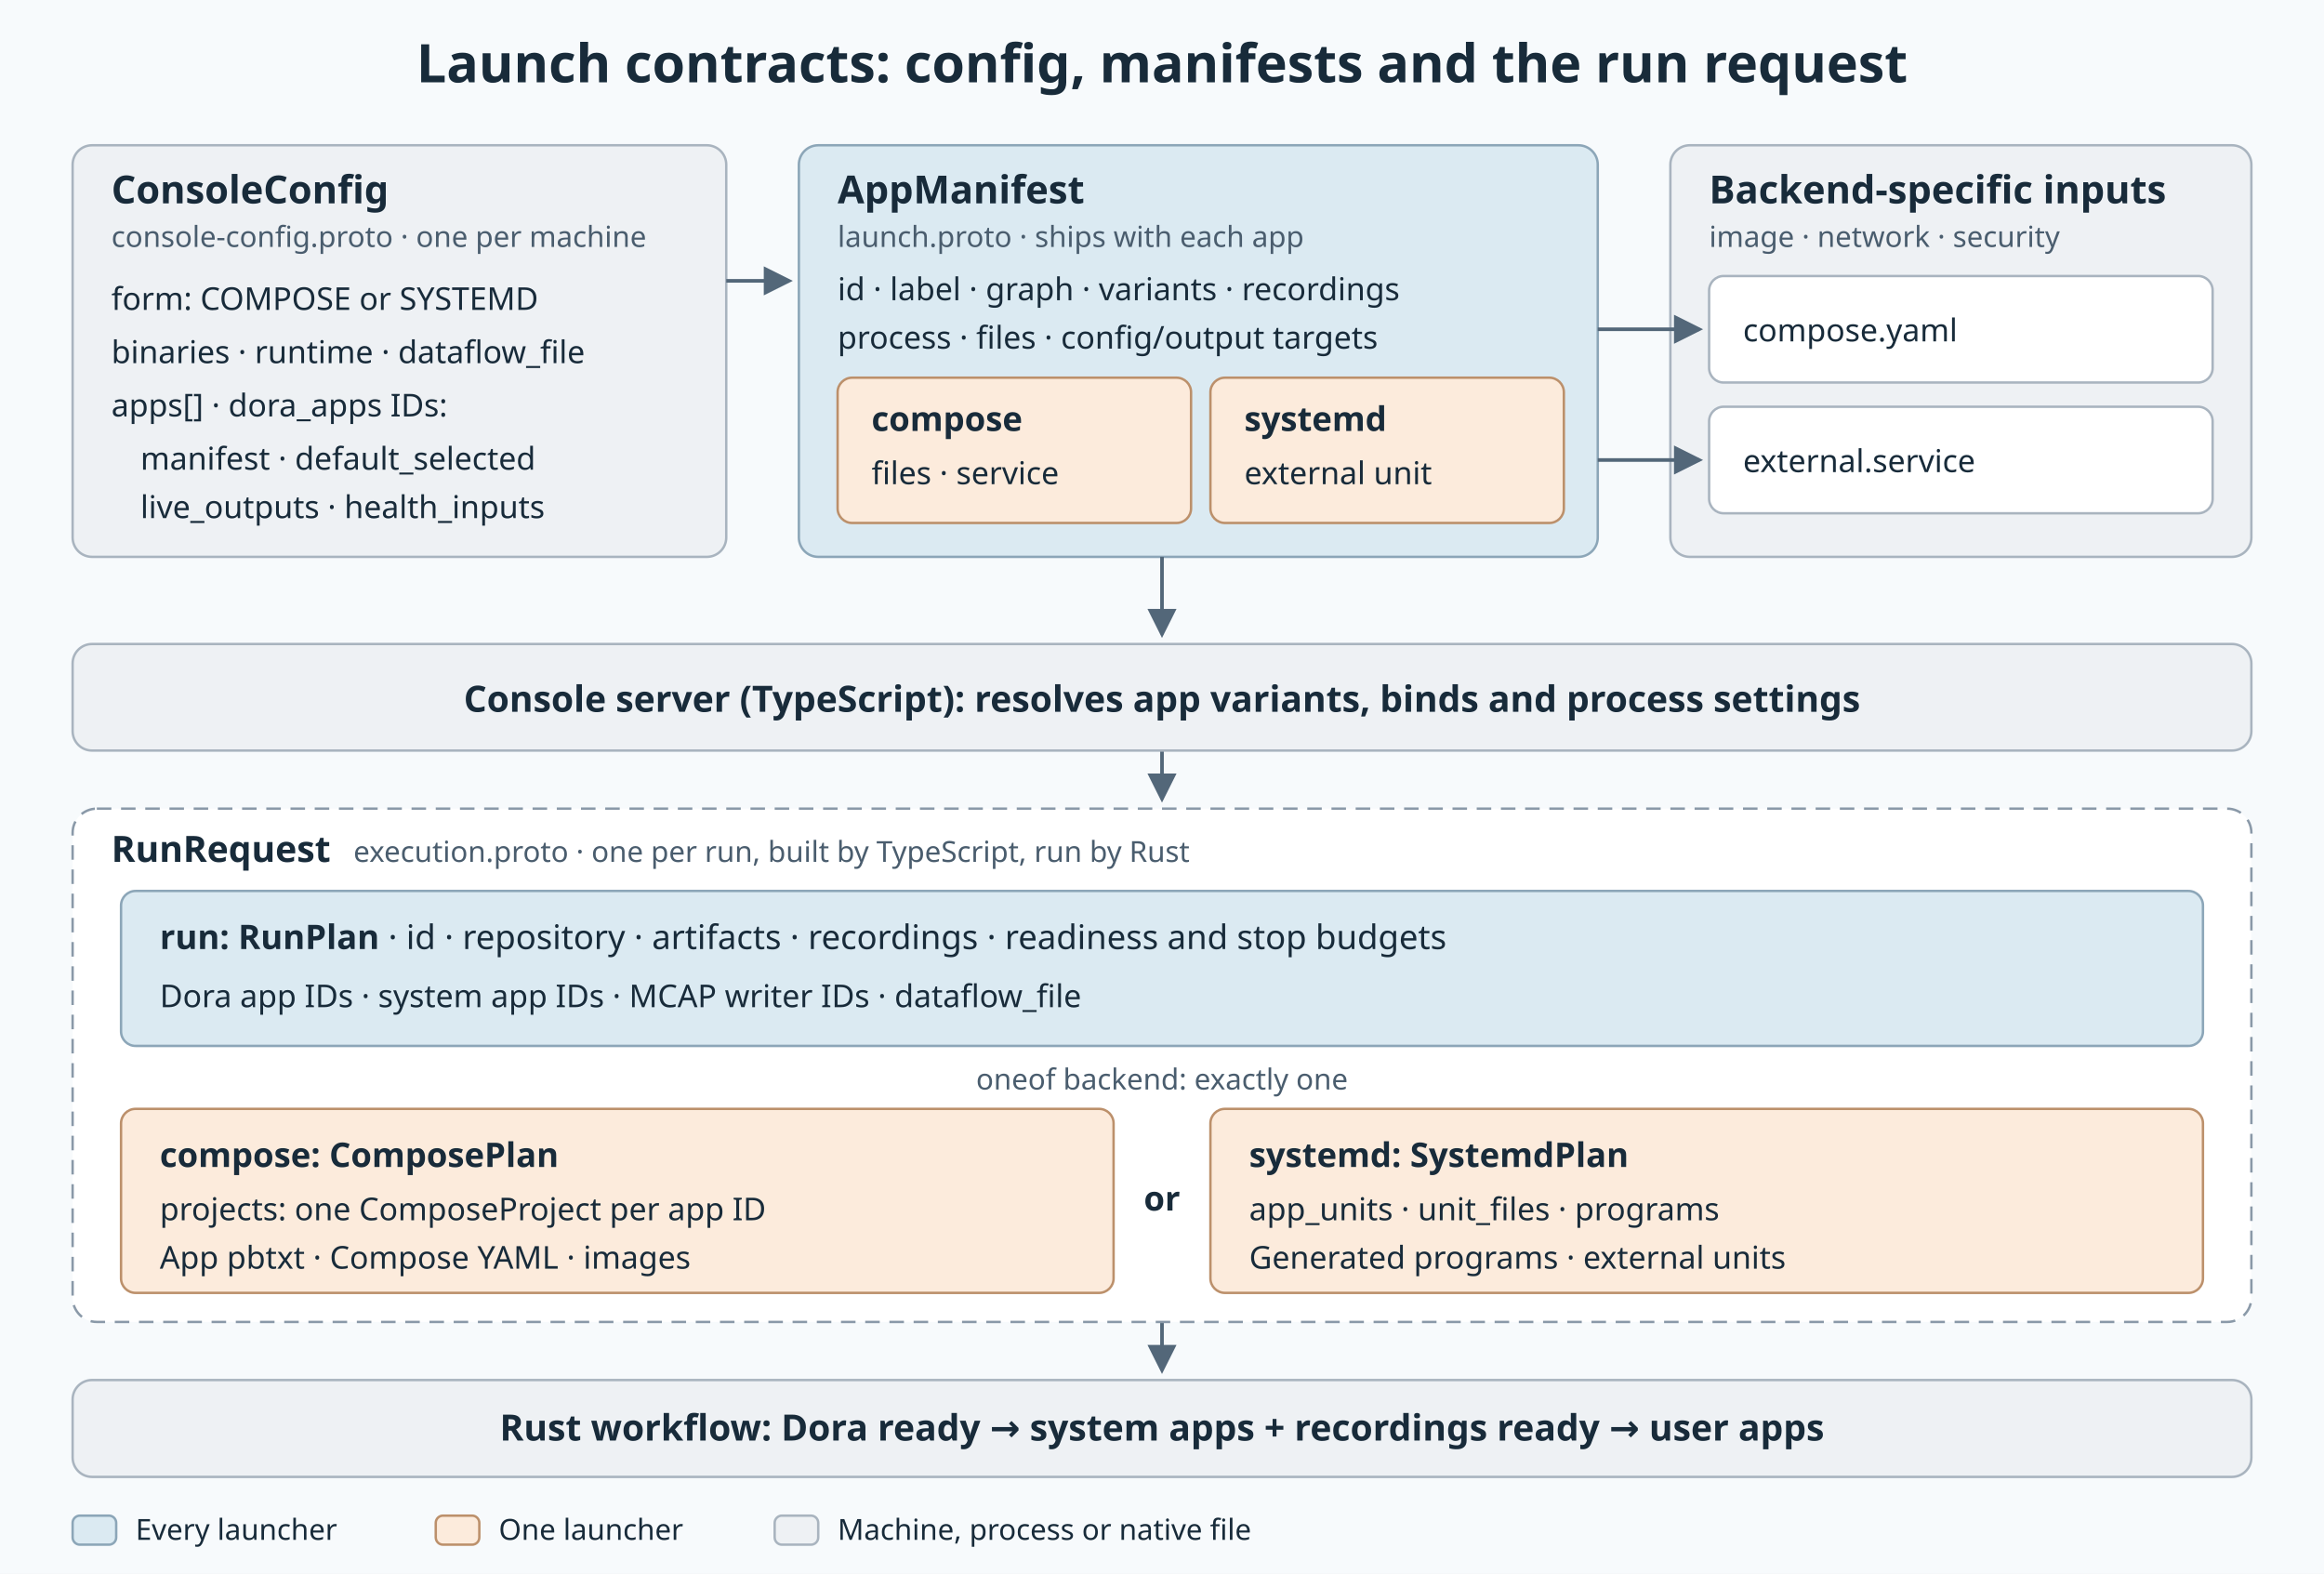
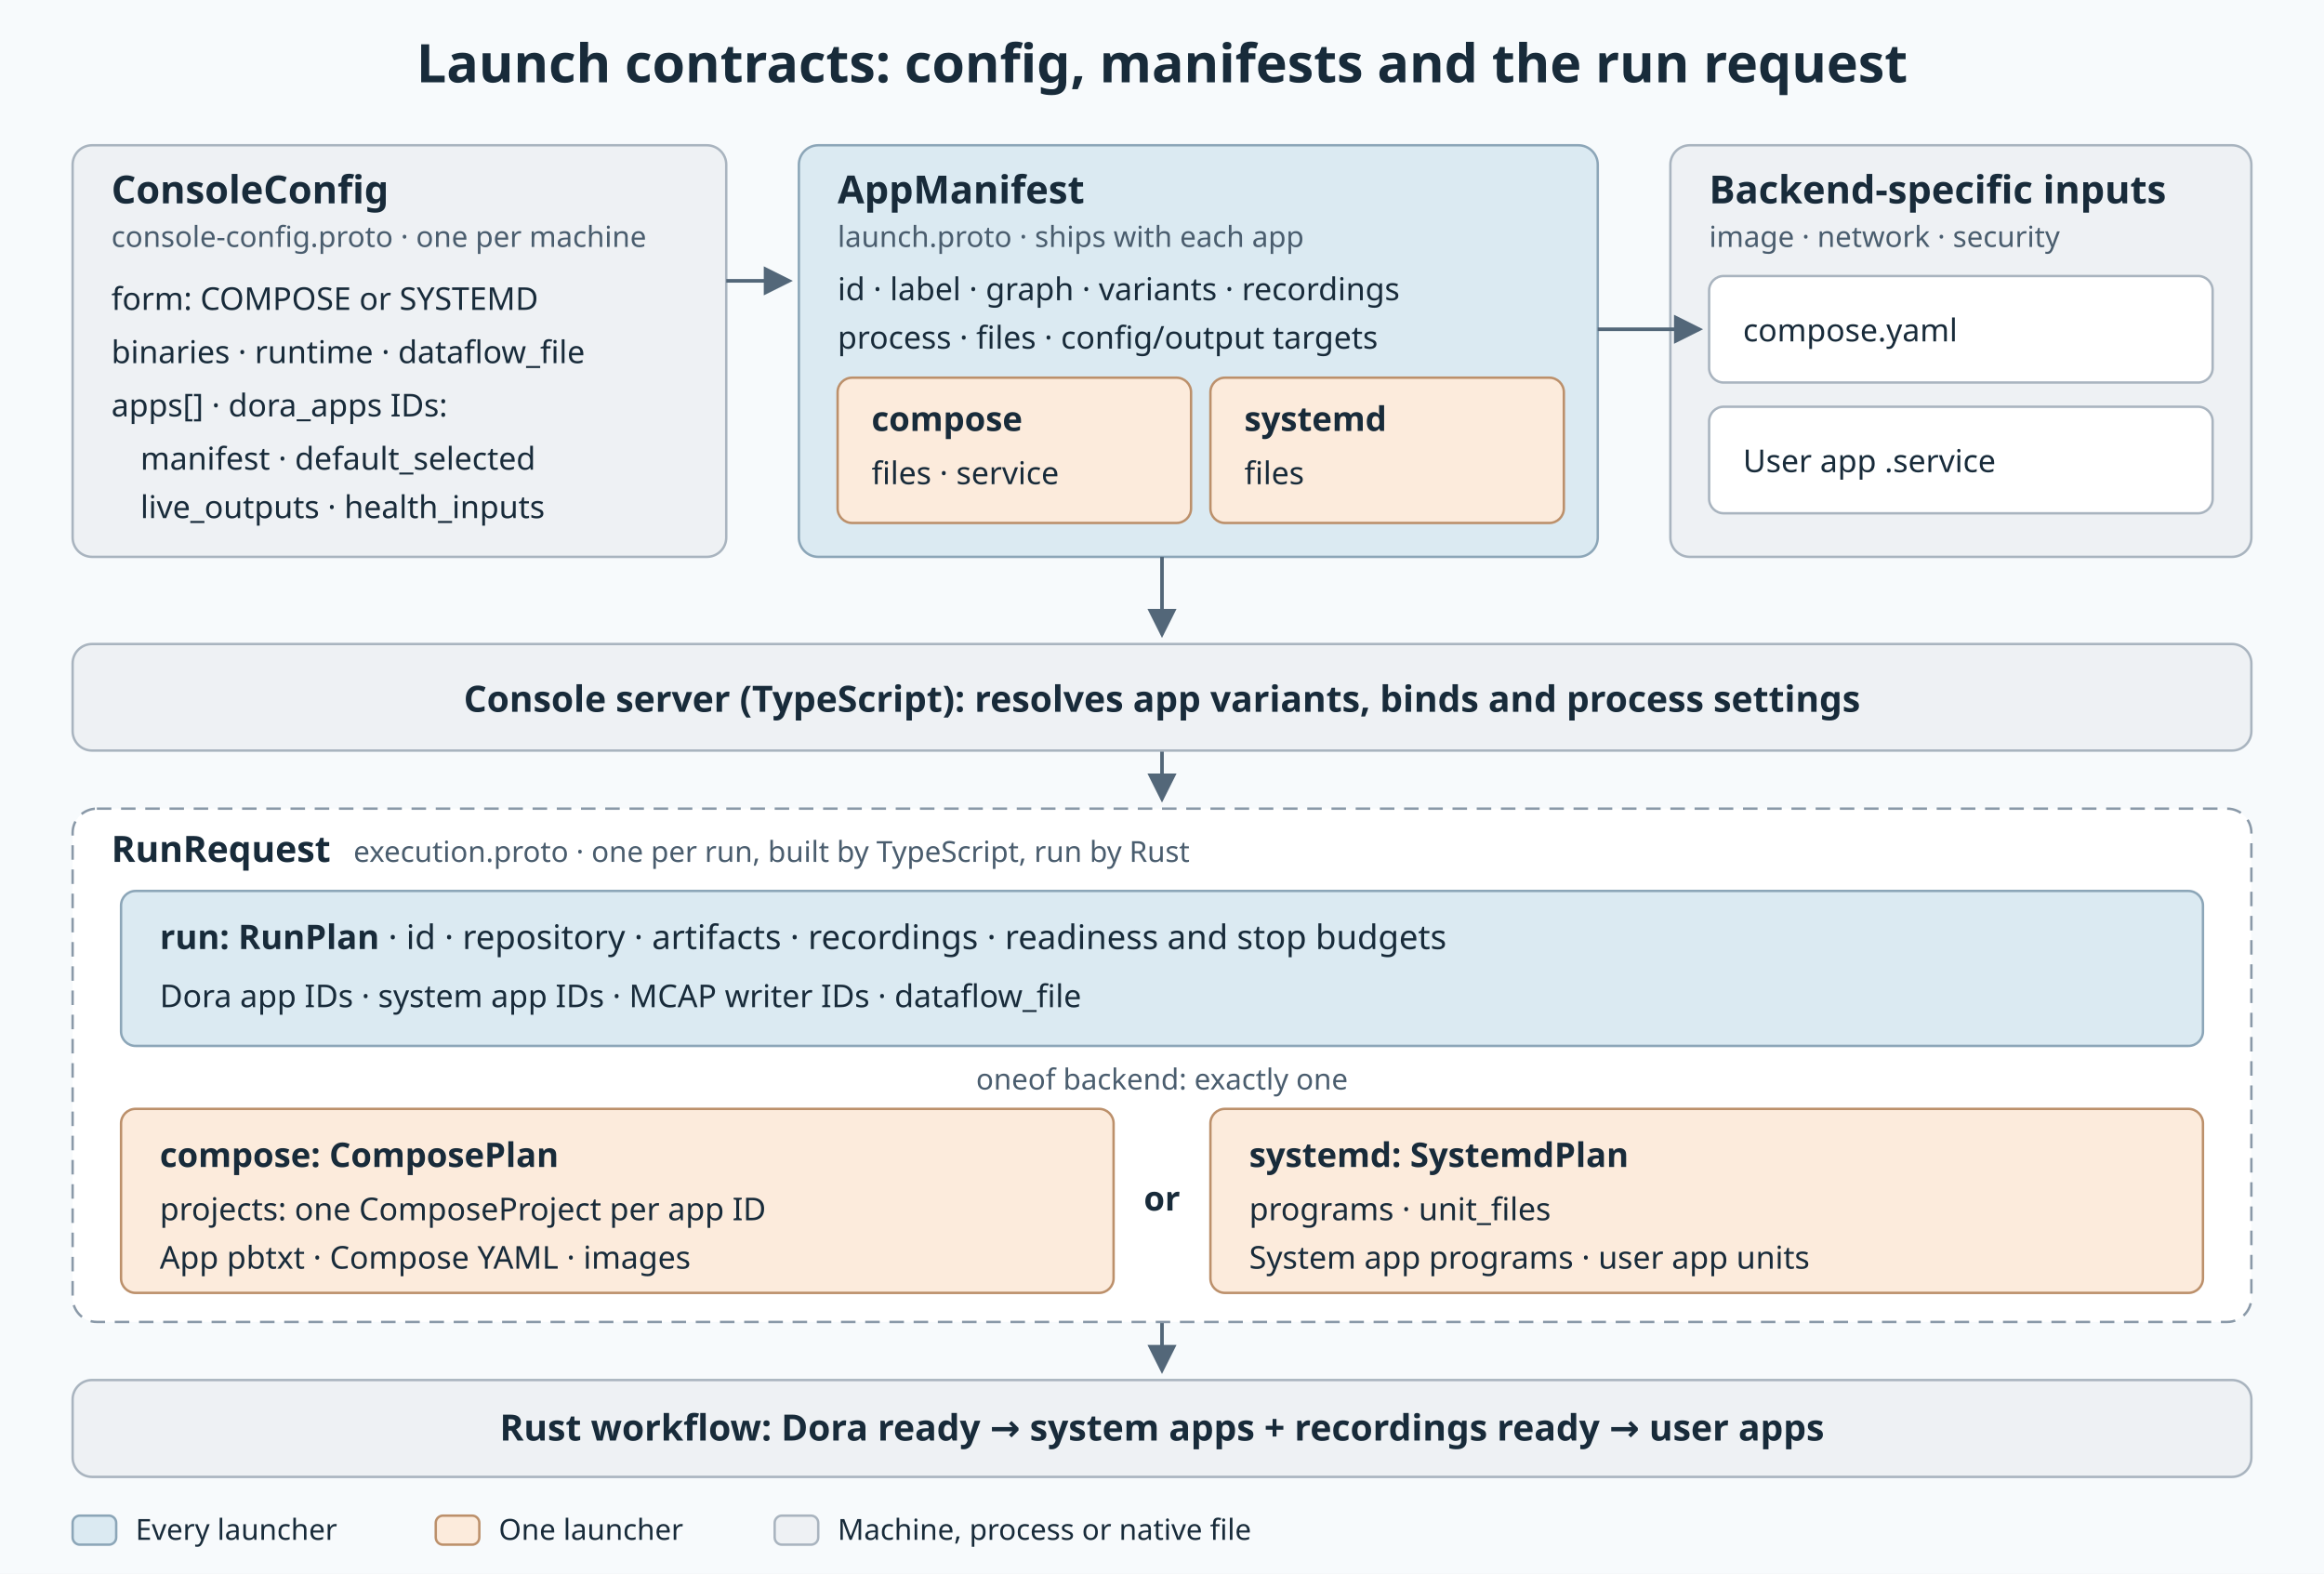
<svg xmlns="http://www.w3.org/2000/svg" width="960" height="650" viewBox="0 0 960 650" role="img" aria-labelledby="title desc">
  <defs>
    <marker id="arrow" markerWidth="9" markerHeight="9" refX="7" refY="4" orient="auto">
      <path d="M0,0 L8,4 L0,8" fill="#536779" />
    </marker>
  </defs>
  <rect width="960" height="650" fill="#f7fafc" />
  <g font-family="sans-serif" fill="#182b3a">
    <text x="480" y="34" font-size="22" font-weight="600" text-anchor="middle">Launch contracts: config, manifests and the run request</text>
    <rect x="30" y="60" width="270" height="170" rx="8" fill="#eef1f4" stroke="#a9b4bf" />
    <text x="46" y="84" font-size="16" font-weight="600">ConsoleConfig</text>
    <text x="46" y="102" font-size="12" fill="#4a5d6e">console-config.proto · one per machine</text>
    <g font-size="13">
      <text x="46" y="128">form: COMPOSE or SYSTEMD</text>
      <text x="46" y="150">binaries · runtime · dataflow_file</text>
      <text x="46" y="172">apps[] · dora_apps IDs:</text>
      <text x="58" y="194">manifest · default_selected</text>
      <text x="58" y="214">live_outputs · health_inputs</text>
    </g>
    <rect x="330" y="60" width="330" height="170" rx="8" fill="#dbeaf2" stroke="#8ca6b8" />
    <text x="346" y="84" font-size="16" font-weight="600">AppManifest</text>
    <text x="346" y="102" font-size="12" fill="#4a5d6e">launch.proto · ships with each app</text>
    <g font-size="13">
      <text x="346" y="124">id · label · graph · variants · recordings</text>
      <text x="346" y="144">process · files · config/output targets</text>
    </g>
    <rect x="346" y="156" width="146" height="60" rx="6" fill="#fcebdc" stroke="#bc906b" />
    <text x="360" y="178" font-size="14" font-weight="600">compose</text>
    <text x="360" y="200" font-size="13">files · service</text>
    <rect x="500" y="156" width="146" height="60" rx="6" fill="#fcebdc" stroke="#bc906b" />
    <text x="514" y="178" font-size="14" font-weight="600">systemd</text>
-     <text x="514" y="200" font-size="13">external unit</text>
+     <text x="514" y="200" font-size="13">files</text>
    <rect x="690" y="60" width="240" height="170" rx="8" fill="#eef1f4" stroke="#a9b4bf" />
    <text x="706" y="84" font-size="16" font-weight="600">Backend-specific inputs</text>
    <text x="706" y="102" font-size="12" fill="#4a5d6e">image · network · security</text>
    <rect x="706" y="114" width="208" height="44" rx="6" fill="#ffffff" stroke="#a9b4bf" />
    <text x="720" y="141" font-size="13">compose.yaml</text>
    <rect x="706" y="168" width="208" height="44" rx="6" fill="#ffffff" stroke="#a9b4bf" />
-     <text x="720" y="195" font-size="13">external.service</text>
+     <text x="720" y="195" font-size="13">User app .service</text>
    <g fill="none" stroke="#536779" stroke-width="1.5" marker-end="url(#arrow)">
      <path d="M300 116 H326" />
      <path d="M660 136 H702" />
-       <path d="M660 190 H702" />
      <path d="M480 230 V262" />
      <path d="M480 310 V330" />
      <path d="M480 546 V566" />
    </g>
    <rect x="30" y="266" width="900" height="44" rx="8" fill="#eef1f4" stroke="#a9b4bf" />
    <text x="480" y="294" font-size="15" font-weight="600" text-anchor="middle">Console server (TypeScript): resolves app variants, binds and process settings</text>
    <rect x="30" y="334" width="900" height="212" rx="10" fill="#ffffff" stroke="#8a99a8" stroke-dasharray="6 4" />
    <text x="46" y="356" font-size="15" font-weight="600">RunRequest</text>
    <text x="146" y="356" font-size="12" fill="#4a5d6e">execution.proto · one per run, built by TypeScript, run by Rust</text>
    <rect x="50" y="368" width="860" height="64" rx="6" fill="#dbeaf2" stroke="#8ca6b8" />
    <text x="66" y="392" font-size="14">
      <tspan font-weight="600">run: RunPlan</tspan> · id · repository · artifacts · recordings · readiness and stop budgets</text>
    <text x="66" y="416" font-size="13">Dora app IDs · system app IDs · MCAP writer IDs · dataflow_file</text>
    <text x="480" y="450" font-size="12" fill="#4a5d6e" text-anchor="middle">oneof backend: exactly one</text>
    <rect x="50" y="458" width="410" height="76" rx="6" fill="#fcebdc" stroke="#bc906b" />
    <text x="66" y="482" font-size="14" font-weight="600">compose: ComposePlan</text>
    <text x="66" y="504" font-size="13">projects: one ComposeProject per app ID</text>
    <text x="66" y="524" font-size="13">App pbtxt · Compose YAML · images</text>
    <text x="480" y="500" font-size="14" font-weight="600" text-anchor="middle">or</text>
    <rect x="500" y="458" width="410" height="76" rx="6" fill="#fcebdc" stroke="#bc906b" />
    <text x="516" y="482" font-size="14" font-weight="600">systemd: SystemdPlan</text>
-     <text x="516" y="504" font-size="13">app_units · unit_files · programs</text>
-     <text x="516" y="524" font-size="13">Generated programs · external units</text>
+     <text x="516" y="504" font-size="13">programs · unit_files</text>
+     <text x="516" y="524" font-size="13">System app programs · user app units</text>
    <rect x="30" y="570" width="900" height="40" rx="8" fill="#eef1f4" stroke="#a9b4bf" />
    <text x="480" y="595" font-size="15" font-weight="600" text-anchor="middle">Rust workflow: Dora ready → system apps + recordings ready → user apps</text>
    <g font-size="12">
      <rect x="30" y="626" width="18" height="12" rx="3" fill="#dbeaf2" stroke="#8ca6b8" />
      <text x="56" y="636">Every launcher</text>
      <rect x="180" y="626" width="18" height="12" rx="3" fill="#fcebdc" stroke="#bc906b" />
      <text x="206" y="636">One launcher</text>
      <rect x="320" y="626" width="18" height="12" rx="3" fill="#eef1f4" stroke="#a9b4bf" />
      <text x="346" y="636">Machine, process or native file</text>
    </g>
  </g>
</svg>
